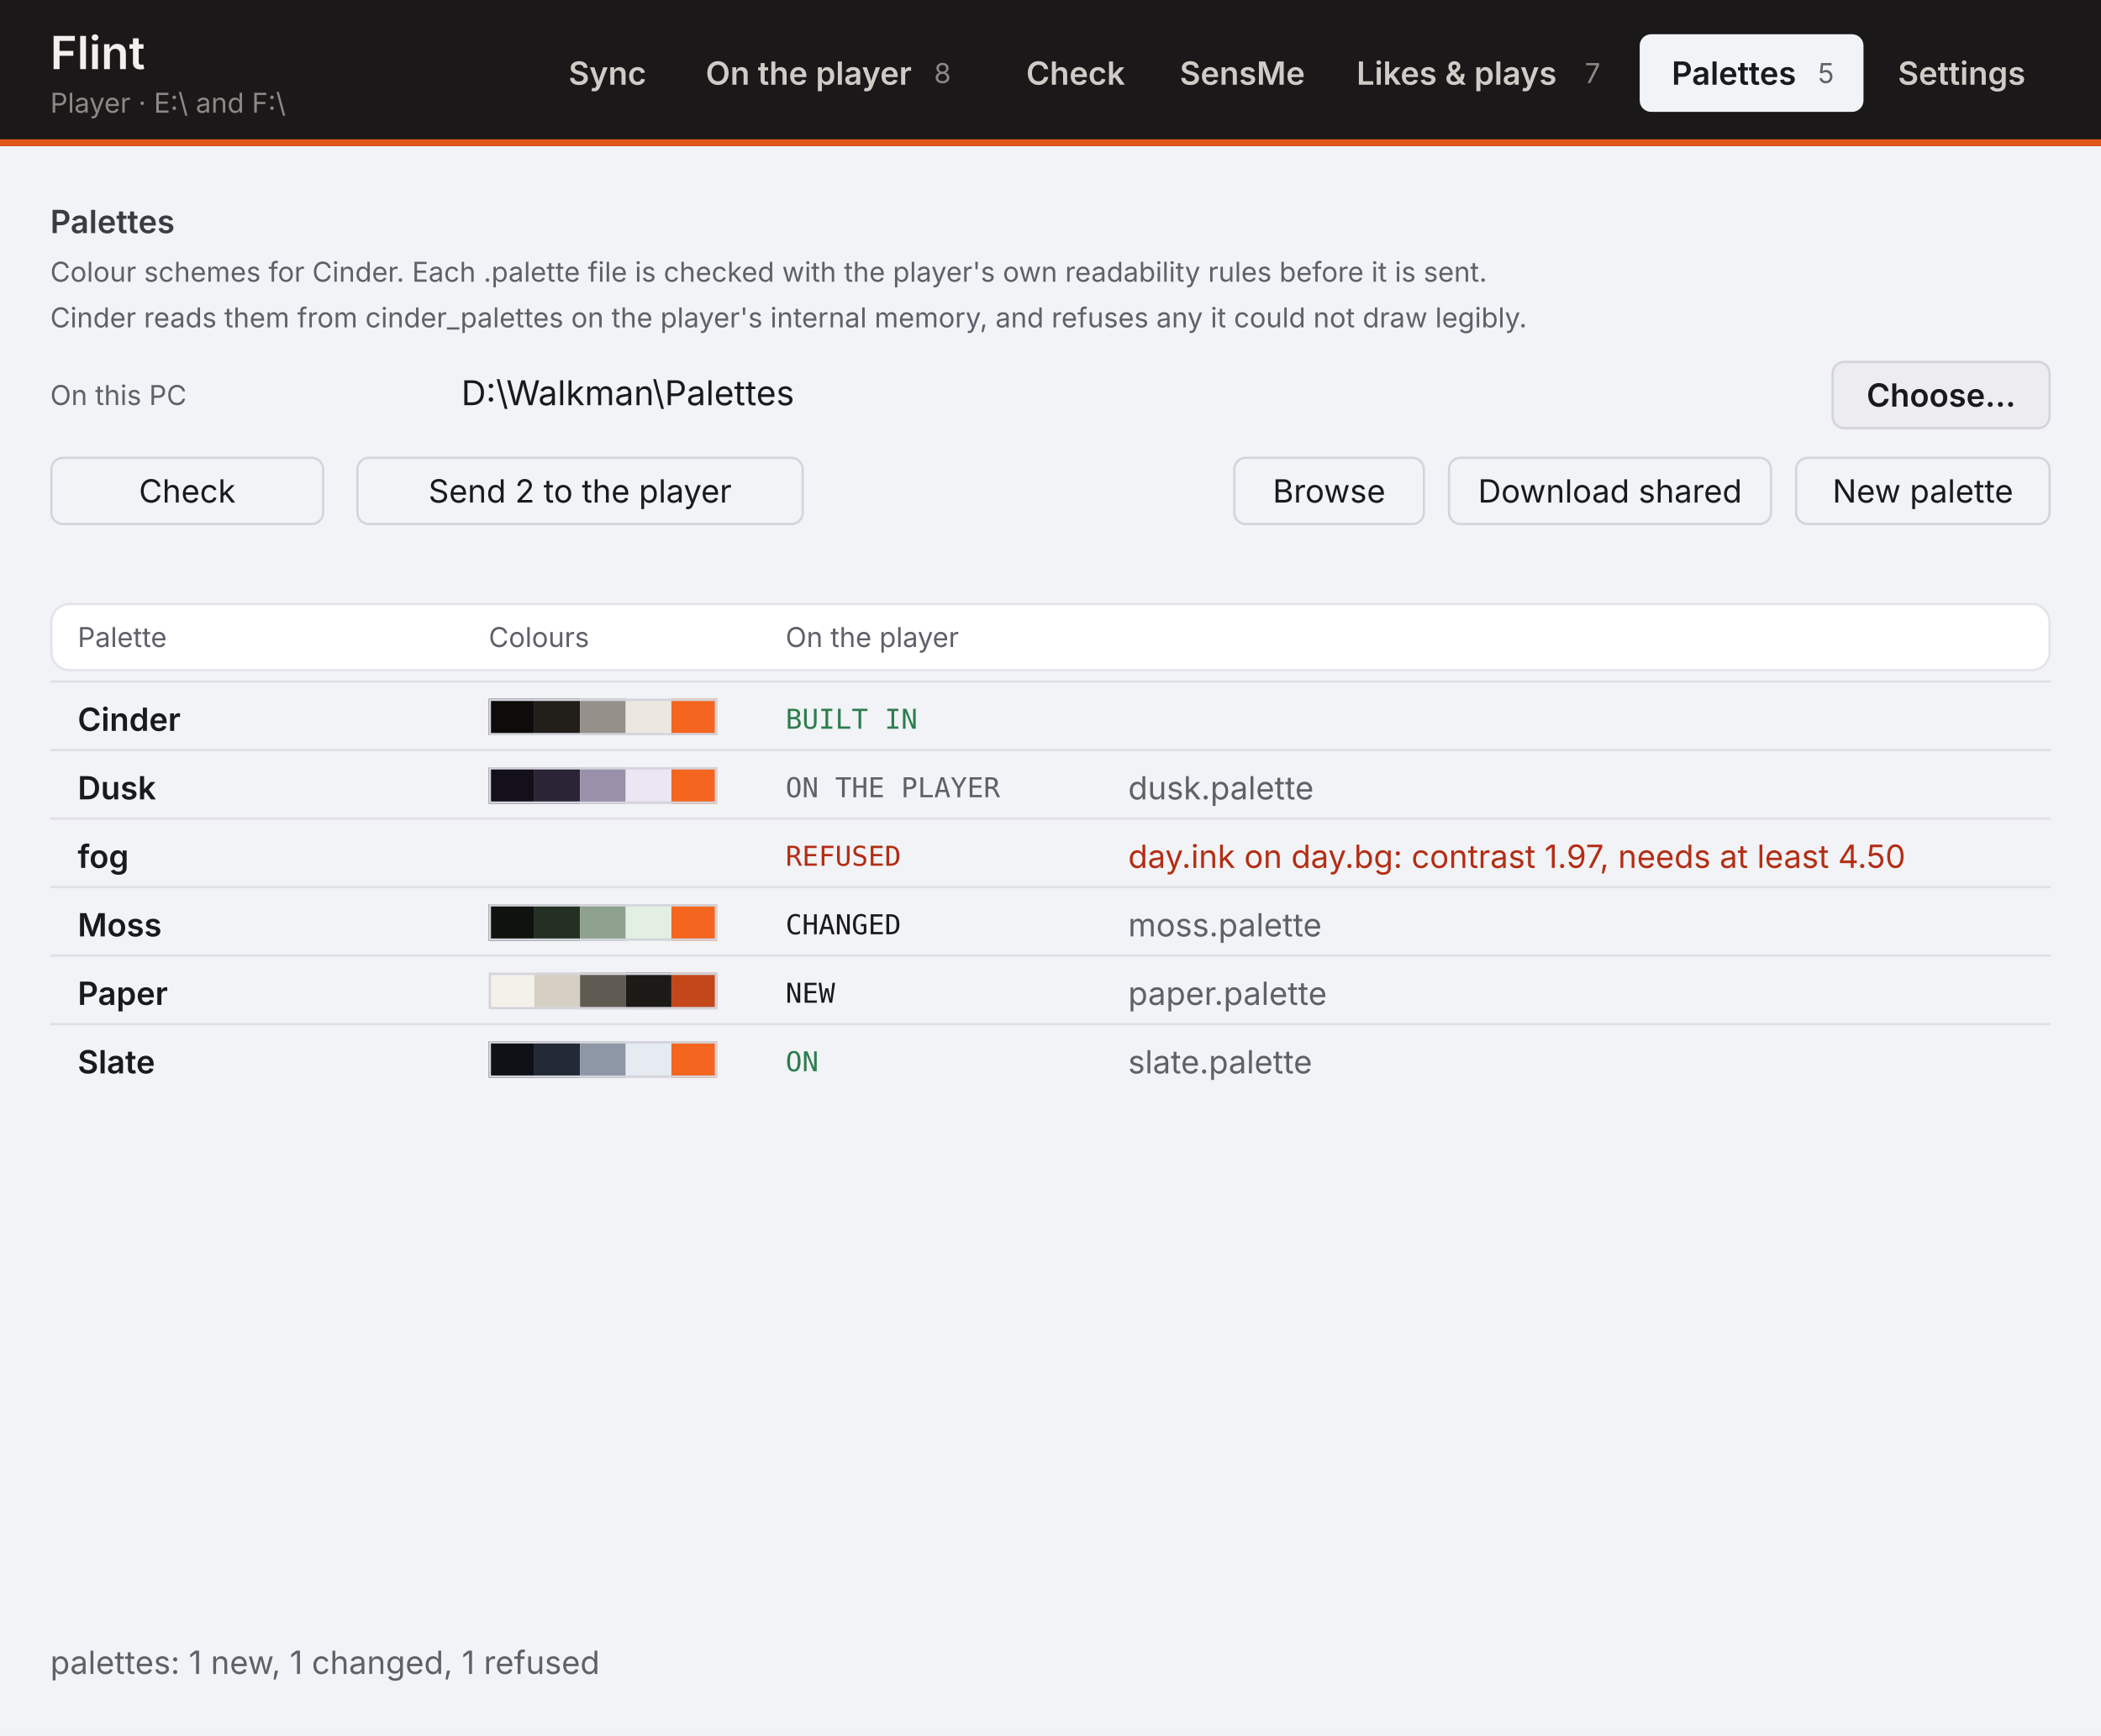
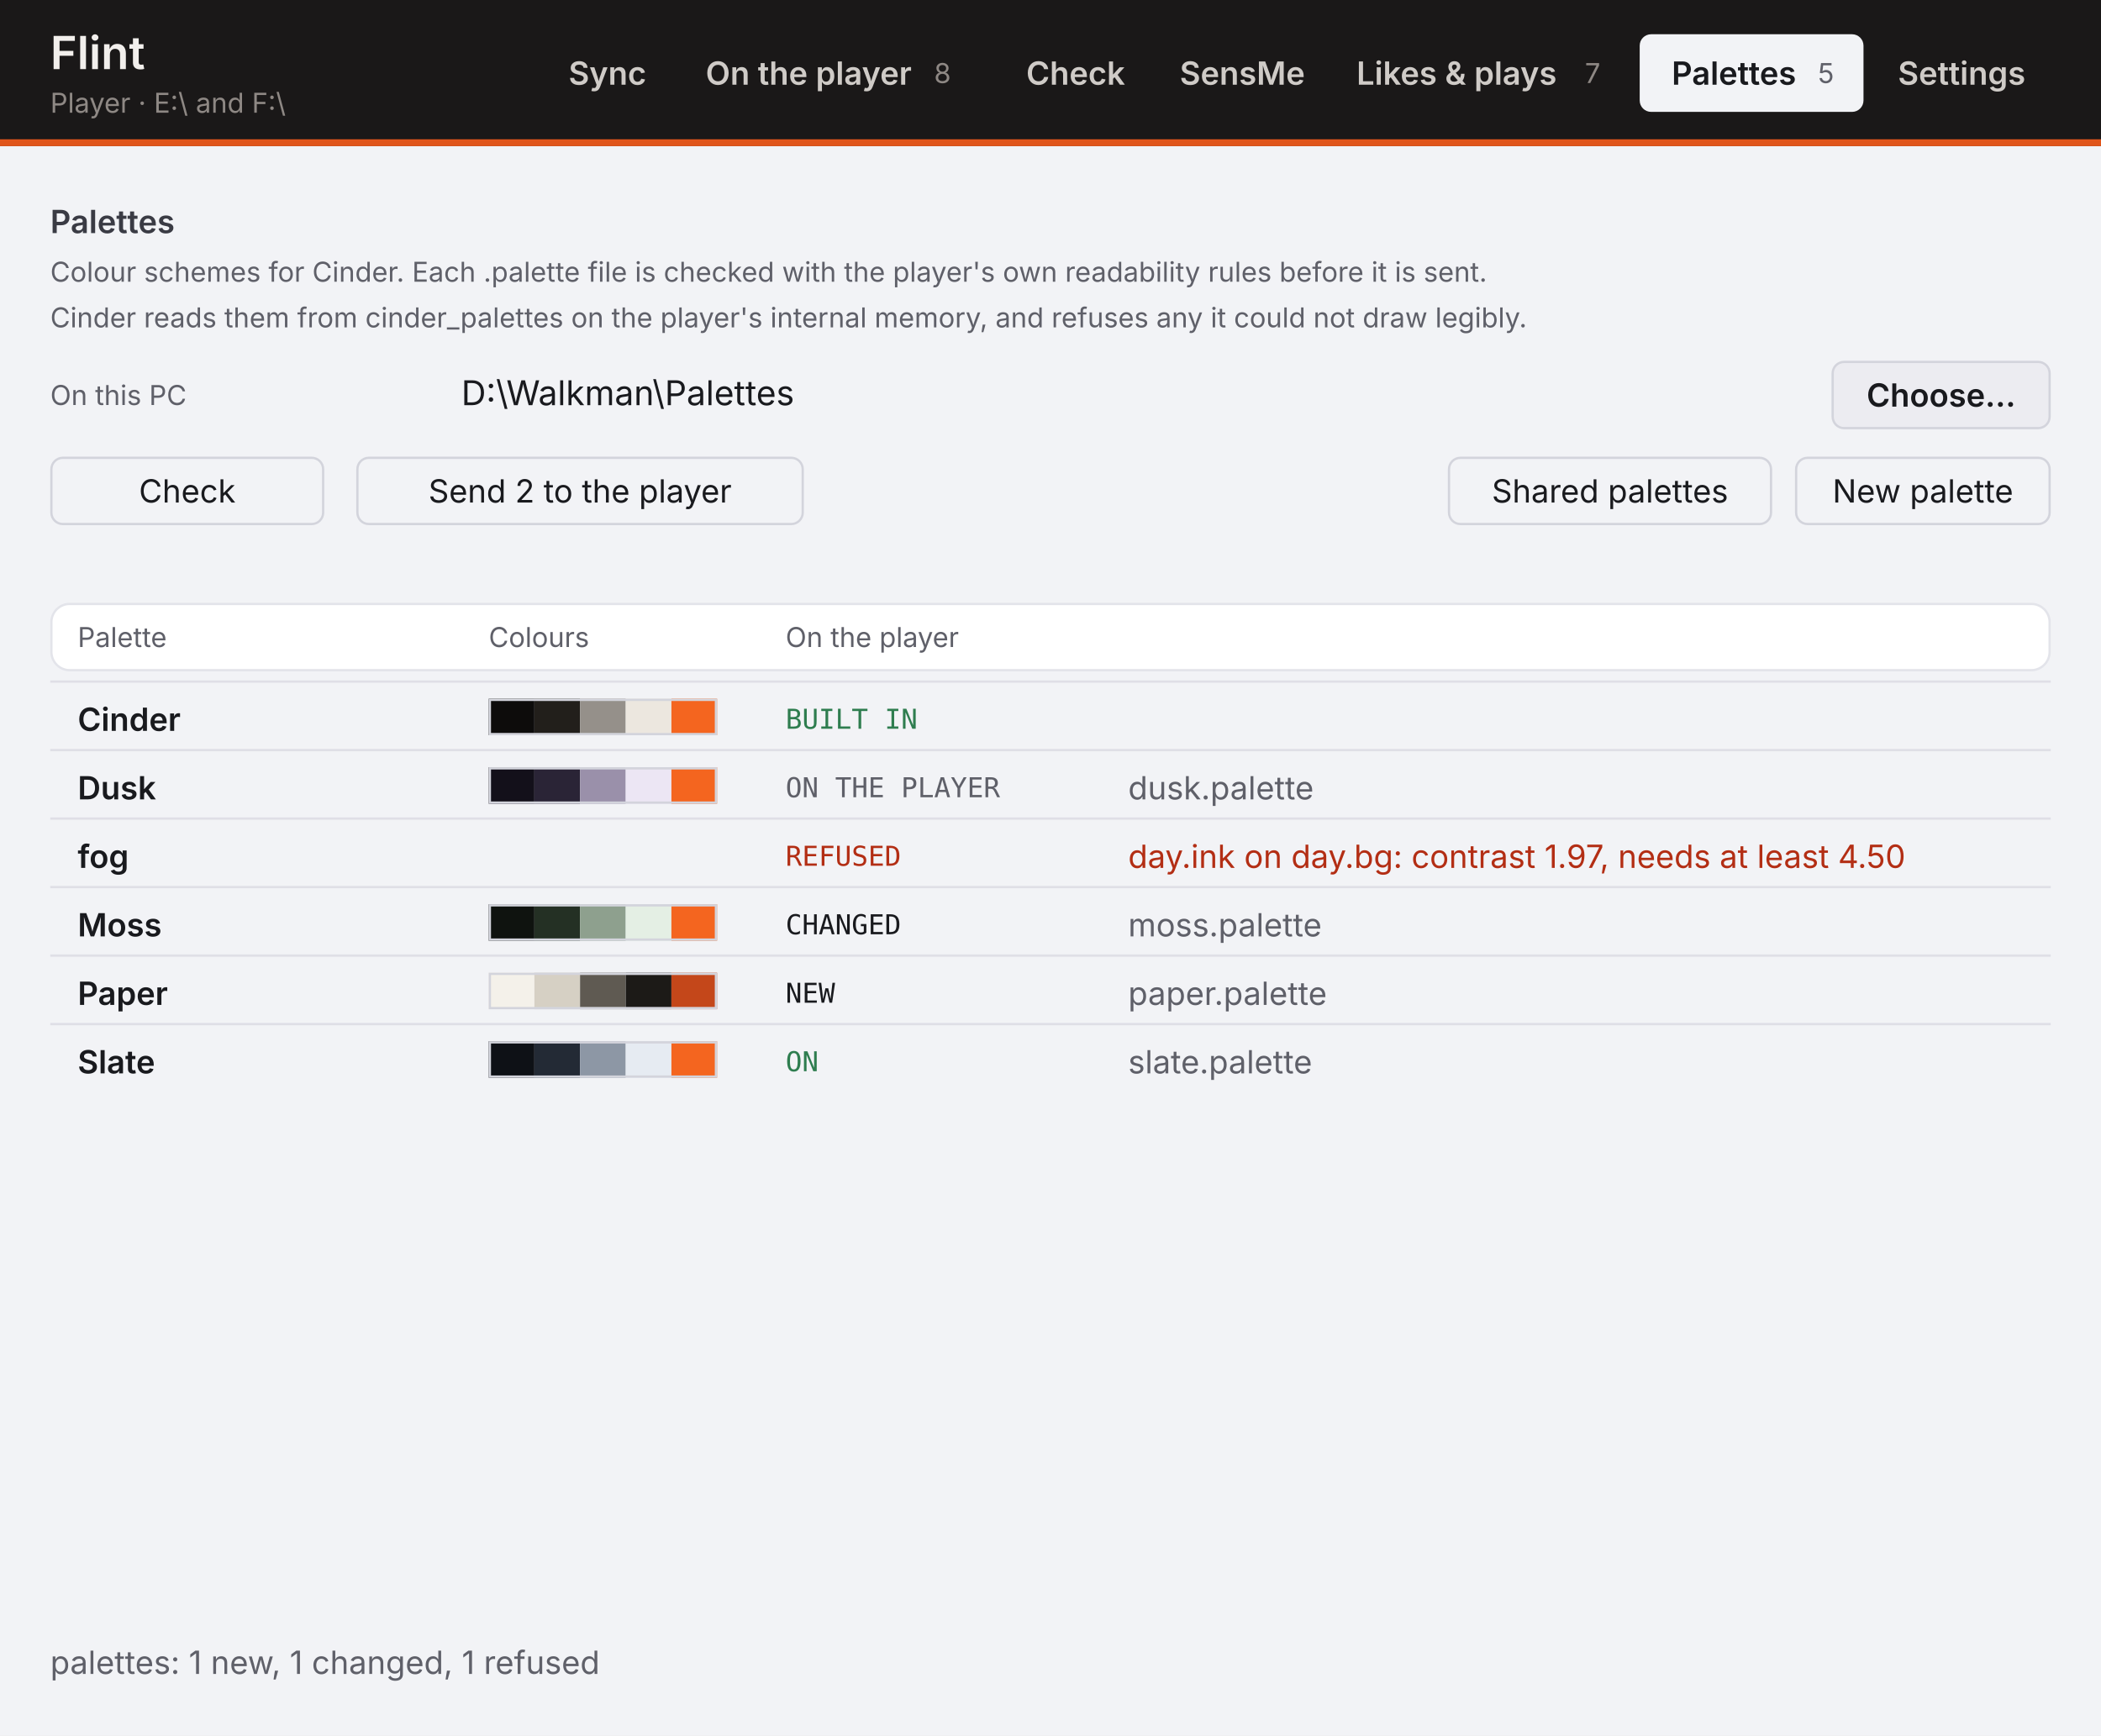
<svg xmlns="http://www.w3.org/2000/svg" width="920" height="760" viewBox="0 0 920 760" font-kerning="normal">
  <rect x="0" y="0" width="920" height="760" fill="#f2f3f6" />
  <rect x="0" y="0" width="920" height="64" fill="#1a1818" />
  <rect x="0" y="61" width="920" height="3" fill="#e0551b" />
  <text x="22" y="23" font-family="Segoe UI,Selawik,Inter,DejaVu Sans,Helvetica,Arial,sans-serif" font-size="20" font-weight="600" fill="#f2efec" text-anchor="start" dominant-baseline="central">Flint</text>
  <text x="22" y="45" font-family="Segoe UI,Selawik,Inter,DejaVu Sans,Helvetica,Arial,sans-serif" font-size="12" fill="#8e8884" text-anchor="start" dominant-baseline="central">Player · E:\ and F:\</text>
  <text x="266" y="32" font-family="Segoe UI,Selawik,Inter,DejaVu Sans,Helvetica,Arial,sans-serif" font-size="14" font-weight="600" fill="#cfcbc7" text-anchor="middle" dominant-baseline="central">Sync</text>
  <text x="309" y="32" font-family="Segoe UI,Selawik,Inter,DejaVu Sans,Helvetica,Arial,sans-serif" font-size="14" font-weight="600" fill="#cfcbc7" text-anchor="start" dominant-baseline="central">On the player</text>
  <text x="409" y="32" font-family="Segoe UI,Selawik,Inter,DejaVu Sans,Helvetica,Arial,sans-serif" font-size="12" fill="#8e8884" text-anchor="start" dominant-baseline="central">8</text>
  <text x="471" y="32" font-family="Segoe UI,Selawik,Inter,DejaVu Sans,Helvetica,Arial,sans-serif" font-size="14" font-weight="600" fill="#cfcbc7" text-anchor="middle" dominant-baseline="central">Check</text>
  <text x="544" y="32" font-family="Segoe UI,Selawik,Inter,DejaVu Sans,Helvetica,Arial,sans-serif" font-size="14" font-weight="600" fill="#cfcbc7" text-anchor="middle" dominant-baseline="central">SensMe</text>
  <text x="594" y="32" font-family="Segoe UI,Selawik,Inter,DejaVu Sans,Helvetica,Arial,sans-serif" font-size="14" font-weight="600" fill="#cfcbc7" text-anchor="start" dominant-baseline="central">Likes &amp; plays</text>
  <text x="694" y="32" font-family="Segoe UI,Selawik,Inter,DejaVu Sans,Helvetica,Arial,sans-serif" font-size="12" fill="#8e8884" text-anchor="start" dominant-baseline="central">7</text>
  <rect x="718" y="15" width="98" height="34" rx="5" fill="#f2f3f6" />
  <text x="732" y="32" font-family="Segoe UI,Selawik,Inter,DejaVu Sans,Helvetica,Arial,sans-serif" font-size="14" font-weight="600" fill="#191a1e" text-anchor="start" dominant-baseline="central">Palettes</text>
  <text x="796" y="32" font-family="Segoe UI,Selawik,Inter,DejaVu Sans,Helvetica,Arial,sans-serif" font-size="12" fill="#5f6069" text-anchor="start" dominant-baseline="central">5</text>
  <text x="859" y="32" font-family="Segoe UI,Selawik,Inter,DejaVu Sans,Helvetica,Arial,sans-serif" font-size="14" font-weight="600" fill="#cfcbc7" text-anchor="middle" dominant-baseline="central">Settings</text>
  <text x="22" y="97" font-family="Segoe UI,Selawik,Inter,DejaVu Sans,Helvetica,Arial,sans-serif" font-size="14" font-weight="600" fill="#3a3b44" text-anchor="start" dominant-baseline="central">Palettes</text>
  <text x="22" y="119" font-family="Segoe UI,Selawik,Inter,DejaVu Sans,Helvetica,Arial,sans-serif" font-size="12" fill="#5f6069" text-anchor="start" dominant-baseline="central">Colour schemes for Cinder. Each .palette file is checked with the player's own readability rules before it is sent.</text>
  <text x="22" y="139" font-family="Segoe UI,Selawik,Inter,DejaVu Sans,Helvetica,Arial,sans-serif" font-size="12" fill="#5f6069" text-anchor="start" dominant-baseline="central">Cinder reads them from cinder_palettes on the player's internal memory, and refuses any it could not draw legibly.</text>
  <text x="22" y="173" font-family="Segoe UI,Selawik,Inter,DejaVu Sans,Helvetica,Arial,sans-serif" font-size="12" fill="#5f6069" text-anchor="start" dominant-baseline="central">On this PC</text>
  <text x="202" y="172" font-family="Segoe UI,Selawik,Inter,DejaVu Sans,Helvetica,Arial,sans-serif" font-size="15" fill="#191a1e" text-anchor="start" dominant-baseline="central">D:\Walkman\Palettes</text>
  <rect x="802.5" y="158.5" width="95" height="29" rx="5" fill="#ececf1" stroke="#d3d4dc" stroke-width="1" />
  <text x="850" y="173" font-family="Segoe UI,Selawik,Inter,DejaVu Sans,Helvetica,Arial,sans-serif" font-size="14" font-weight="600" fill="#191a1e" text-anchor="middle" dominant-baseline="central">Choose…</text>
  <rect x="22.5" y="200.5" width="119" height="29" rx="5" fill="none" stroke="#d3d4dc" stroke-width="1" />
  <text x="82" y="215" font-family="Segoe UI,Selawik,Inter,DejaVu Sans,Helvetica,Arial,sans-serif" font-size="14" fill="#191a1e" text-anchor="middle" dominant-baseline="central">Check</text>
  <rect x="156.5" y="200.5" width="195" height="29" rx="5" fill="none" stroke="#d3d4dc" stroke-width="1" />
  <text x="254" y="215" font-family="Segoe UI,Selawik,Inter,DejaVu Sans,Helvetica,Arial,sans-serif" font-size="14" fill="#191a1e" text-anchor="middle" dominant-baseline="central">Send 2 to the player</text>
  <rect x="786.5" y="200.5" width="111" height="29" rx="5" fill="none" stroke="#d3d4dc" stroke-width="1" />
  <text x="842" y="215" font-family="Segoe UI,Selawik,Inter,DejaVu Sans,Helvetica,Arial,sans-serif" font-size="14" fill="#191a1e" text-anchor="middle" dominant-baseline="central">New palette</text>
  <rect x="634.5" y="200.5" width="141" height="29" rx="5" fill="none" stroke="#d3d4dc" stroke-width="1" />
-   <text x="705" y="215" font-family="Segoe UI,Selawik,Inter,DejaVu Sans,Helvetica,Arial,sans-serif" font-size="14" fill="#191a1e" text-anchor="middle" dominant-baseline="central">Download shared</text>
-   <rect x="540.5" y="200.5" width="83" height="29" rx="5" fill="none" stroke="#d3d4dc" stroke-width="1" />
-   <text x="582" y="215" font-family="Segoe UI,Selawik,Inter,DejaVu Sans,Helvetica,Arial,sans-serif" font-size="14" fill="#191a1e" text-anchor="middle" dominant-baseline="central">Browse</text>
+   <text x="705" y="215" font-family="Segoe UI,Selawik,Inter,DejaVu Sans,Helvetica,Arial,sans-serif" font-size="14" fill="#191a1e" text-anchor="middle" dominant-baseline="central">Shared palettes</text>
  <rect x="22.5" y="264.5" width="875" height="29" rx="8" fill="#ffffff" stroke="#e3e4ea" stroke-width="1" />
  <text x="34" y="279" font-family="Segoe UI,Selawik,Inter,DejaVu Sans,Helvetica,Arial,sans-serif" font-size="12" fill="#5f6069" text-anchor="start" dominant-baseline="central">Palette</text>
  <text x="214" y="279" font-family="Segoe UI,Selawik,Inter,DejaVu Sans,Helvetica,Arial,sans-serif" font-size="12" fill="#5f6069" text-anchor="start" dominant-baseline="central">Colours</text>
  <text x="344" y="279" font-family="Segoe UI,Selawik,Inter,DejaVu Sans,Helvetica,Arial,sans-serif" font-size="12" fill="#5f6069" text-anchor="start" dominant-baseline="central">On the player</text>
  <rect x="22" y="298" width="876" height="1" fill="#dfdfe6" />
  <text x="34" y="315" font-family="Segoe UI,Selawik,Inter,DejaVu Sans,Helvetica,Arial,sans-serif" font-size="14" font-weight="600" fill="#191a1e" text-anchor="start" dominant-baseline="central">Cinder</text>
  <rect x="214" y="306" width="20" height="16" fill="#0d0c0b" />
  <rect x="234" y="306" width="20" height="16" fill="#221f1b" />
  <rect x="254" y="306" width="20" height="16" fill="#95908a" />
  <rect x="274" y="306" width="20" height="16" fill="#ece7df" />
  <rect x="294" y="306" width="20" height="16" fill="#f4651f" />
  <rect x="214.5" y="306.5" width="99" height="15" fill="none" stroke="#d3d4dc" stroke-width="1" />
  <text x="344" y="315" font-family="Consolas,Cascadia Mono,DejaVu Sans Mono,Menlo,monospace" font-size="12" fill="#2e7d4f" text-anchor="start" dominant-baseline="central">BUILT IN</text>
  <rect x="22" y="328" width="876" height="1" fill="#dfdfe6" />
  <text x="34" y="345" font-family="Segoe UI,Selawik,Inter,DejaVu Sans,Helvetica,Arial,sans-serif" font-size="14" font-weight="600" fill="#191a1e" text-anchor="start" dominant-baseline="central">Dusk</text>
  <rect x="214" y="336" width="20" height="16" fill="#13101a" />
  <rect x="234" y="336" width="20" height="16" fill="#2a2436" />
  <rect x="254" y="336" width="20" height="16" fill="#9a90aa" />
  <rect x="274" y="336" width="20" height="16" fill="#ece6f4" />
  <rect x="294" y="336" width="20" height="16" fill="#f4651f" />
  <rect x="214.5" y="336.5" width="99" height="15" fill="none" stroke="#d3d4dc" stroke-width="1" />
  <text x="344" y="345" font-family="Consolas,Cascadia Mono,DejaVu Sans Mono,Menlo,monospace" font-size="12" fill="#5f6069" text-anchor="start" dominant-baseline="central">ON THE PLAYER</text>
  <text x="494" y="345" font-family="Segoe UI,Selawik,Inter,DejaVu Sans,Helvetica,Arial,sans-serif" font-size="14" fill="#5f6069" text-anchor="start" dominant-baseline="central">dusk.palette</text>
  <rect x="22" y="358" width="876" height="1" fill="#dfdfe6" />
  <text x="34" y="375" font-family="Segoe UI,Selawik,Inter,DejaVu Sans,Helvetica,Arial,sans-serif" font-size="14" font-weight="600" fill="#191a1e" text-anchor="start" dominant-baseline="central">fog</text>
  <text x="344" y="375" font-family="Consolas,Cascadia Mono,DejaVu Sans Mono,Menlo,monospace" font-size="12" fill="#b32e14" text-anchor="start" dominant-baseline="central">REFUSED</text>
  <text x="494" y="375" font-family="Segoe UI,Selawik,Inter,DejaVu Sans,Helvetica,Arial,sans-serif" font-size="14" fill="#b32e14" text-anchor="start" dominant-baseline="central">day.ink on day.bg: contrast 1.97, needs at least 4.50</text>
  <rect x="22" y="388" width="876" height="1" fill="#dfdfe6" />
  <text x="34" y="405" font-family="Segoe UI,Selawik,Inter,DejaVu Sans,Helvetica,Arial,sans-serif" font-size="14" font-weight="600" fill="#191a1e" text-anchor="start" dominant-baseline="central">Moss</text>
  <rect x="214" y="396" width="20" height="16" fill="#0f130f" />
  <rect x="234" y="396" width="20" height="16" fill="#243024" />
  <rect x="254" y="396" width="20" height="16" fill="#8ea08e" />
  <rect x="274" y="396" width="20" height="16" fill="#e4efe4" />
  <rect x="294" y="396" width="20" height="16" fill="#f4651f" />
  <rect x="214.5" y="396.5" width="99" height="15" fill="none" stroke="#d3d4dc" stroke-width="1" />
  <text x="344" y="405" font-family="Consolas,Cascadia Mono,DejaVu Sans Mono,Menlo,monospace" font-size="12" fill="#191a1e" text-anchor="start" dominant-baseline="central">CHANGED</text>
  <text x="494" y="405" font-family="Segoe UI,Selawik,Inter,DejaVu Sans,Helvetica,Arial,sans-serif" font-size="14" fill="#5f6069" text-anchor="start" dominant-baseline="central">moss.palette</text>
  <rect x="22" y="418" width="876" height="1" fill="#dfdfe6" />
  <text x="34" y="435" font-family="Segoe UI,Selawik,Inter,DejaVu Sans,Helvetica,Arial,sans-serif" font-size="14" font-weight="600" fill="#191a1e" text-anchor="start" dominant-baseline="central">Paper</text>
  <rect x="214" y="426" width="20" height="16" fill="#f4f1ea" />
  <rect x="234" y="426" width="20" height="16" fill="#d6d0c4" />
  <rect x="254" y="426" width="20" height="16" fill="#5f5a52" />
  <rect x="274" y="426" width="20" height="16" fill="#1c1a17" />
  <rect x="294" y="426" width="20" height="16" fill="#c4471a" />
  <rect x="214.5" y="426.5" width="99" height="15" fill="none" stroke="#d3d4dc" stroke-width="1" />
  <text x="344" y="435" font-family="Consolas,Cascadia Mono,DejaVu Sans Mono,Menlo,monospace" font-size="12" fill="#191a1e" text-anchor="start" dominant-baseline="central">NEW</text>
  <text x="494" y="435" font-family="Segoe UI,Selawik,Inter,DejaVu Sans,Helvetica,Arial,sans-serif" font-size="14" fill="#5f6069" text-anchor="start" dominant-baseline="central">paper.palette</text>
  <rect x="22" y="448" width="876" height="1" fill="#dfdfe6" />
  <text x="34" y="465" font-family="Segoe UI,Selawik,Inter,DejaVu Sans,Helvetica,Arial,sans-serif" font-size="14" font-weight="600" fill="#191a1e" text-anchor="start" dominant-baseline="central">Slate</text>
  <rect x="214" y="456" width="20" height="16" fill="#0e1116" />
  <rect x="234" y="456" width="20" height="16" fill="#232a35" />
  <rect x="254" y="456" width="20" height="16" fill="#8d97a5" />
  <rect x="274" y="456" width="20" height="16" fill="#e6ebf2" />
  <rect x="294" y="456" width="20" height="16" fill="#f4651f" />
  <rect x="214.5" y="456.5" width="99" height="15" fill="none" stroke="#d3d4dc" stroke-width="1" />
  <text x="344" y="465" font-family="Consolas,Cascadia Mono,DejaVu Sans Mono,Menlo,monospace" font-size="12" fill="#2e7d4f" text-anchor="start" dominant-baseline="central">ON</text>
  <text x="494" y="465" font-family="Segoe UI,Selawik,Inter,DejaVu Sans,Helvetica,Arial,sans-serif" font-size="14" fill="#5f6069" text-anchor="start" dominant-baseline="central">slate.palette</text>
  <text x="22" y="728" font-family="Segoe UI,Selawik,Inter,DejaVu Sans,Helvetica,Arial,sans-serif" font-size="14" fill="#5f6069" text-anchor="start" dominant-baseline="central">palettes: 1 new, 1 changed, 1 refused</text>
</svg>
